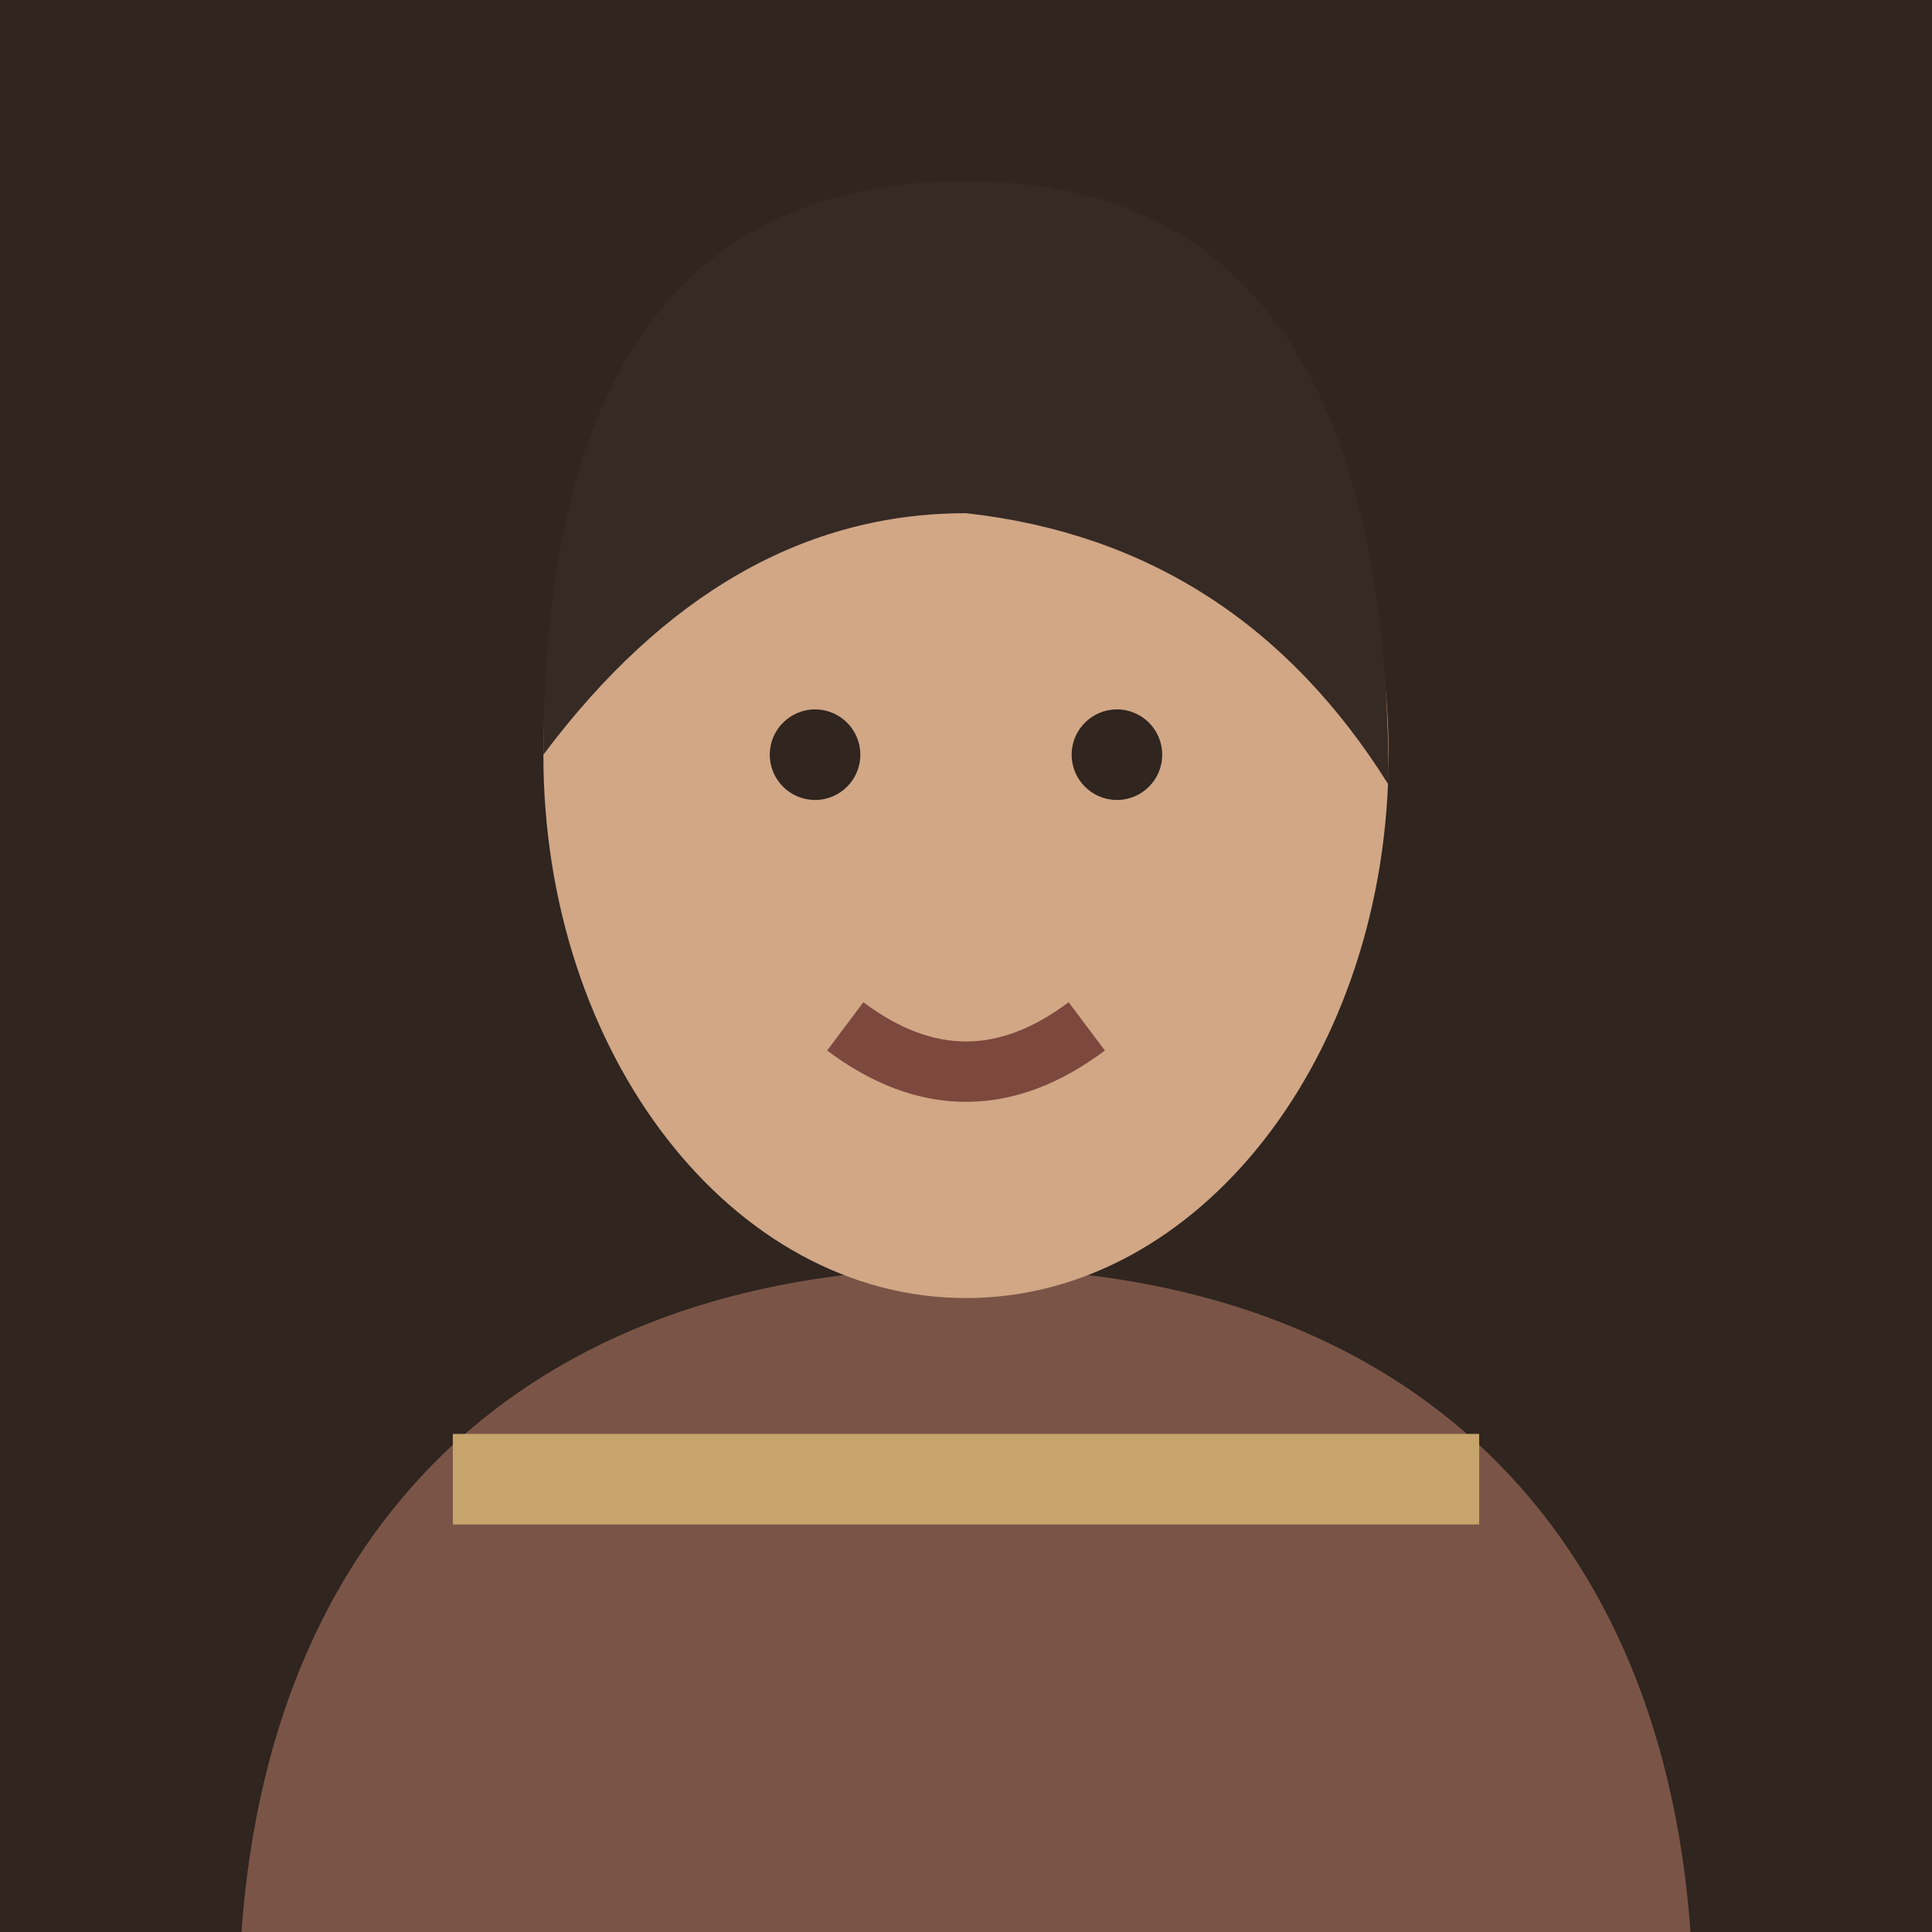
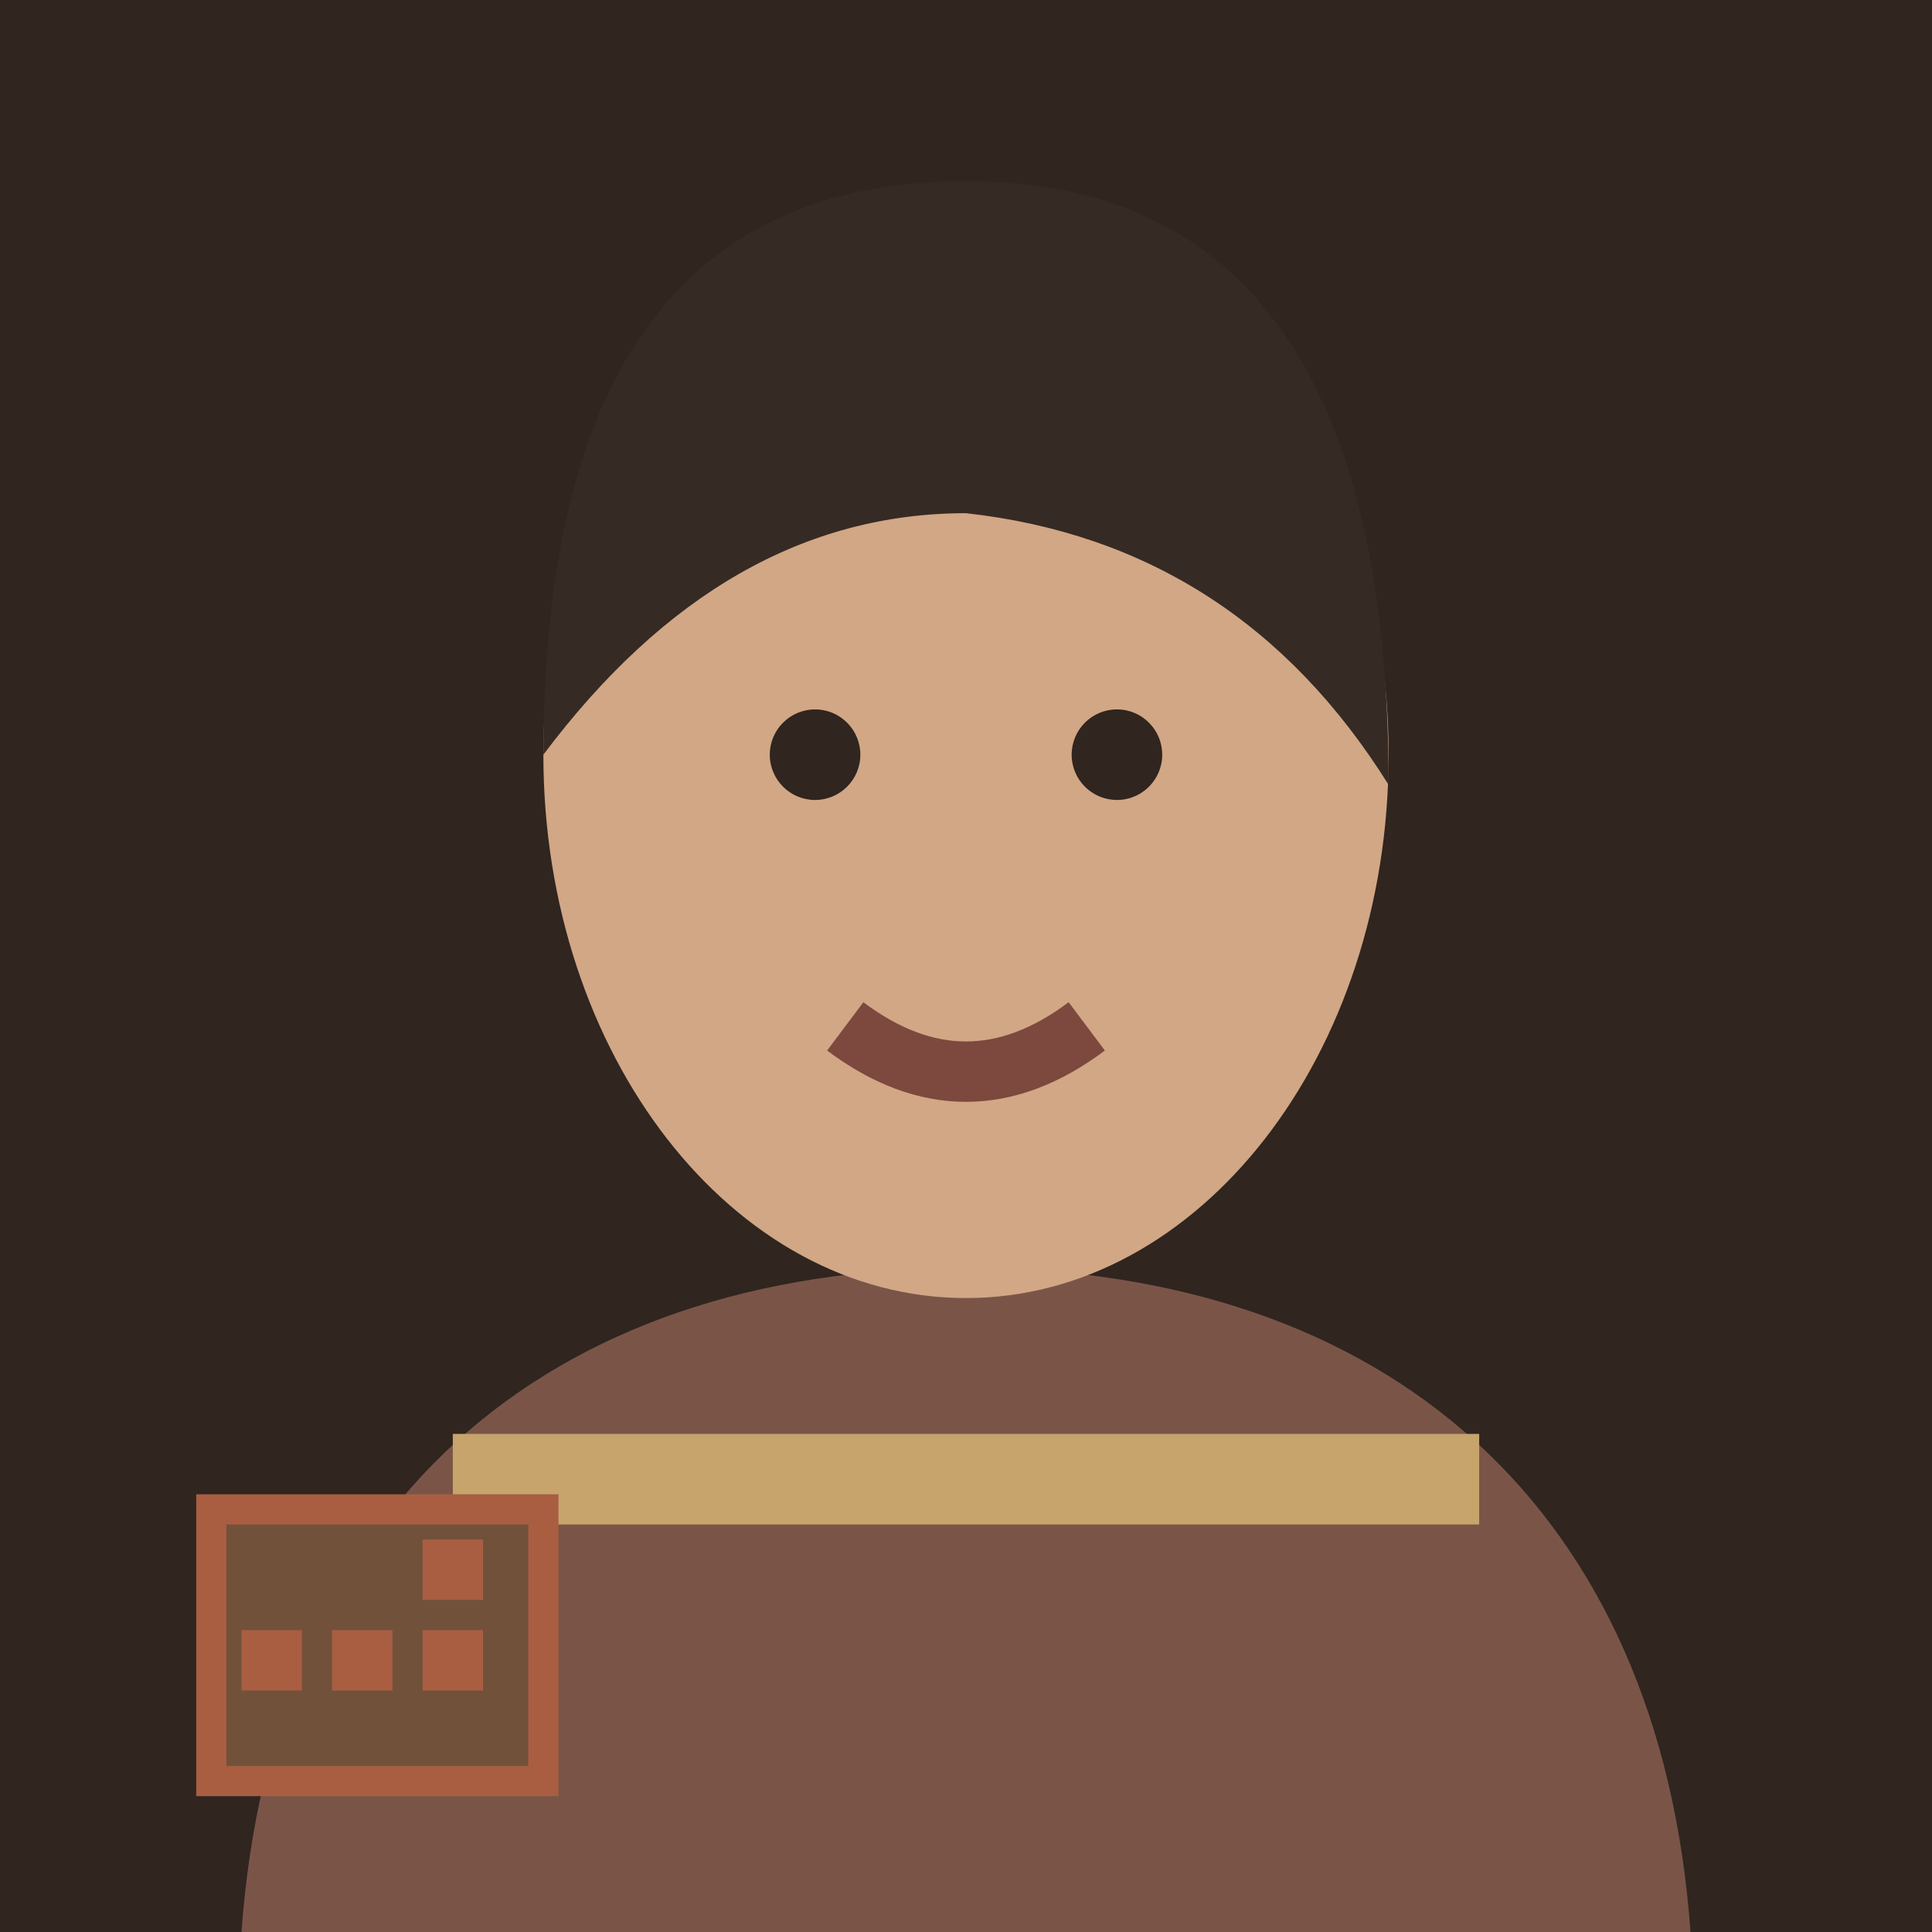
- <svg xmlns="http://www.w3.org/2000/svg" viewBox="0 0 64 64">
+ <svg xmlns="http://www.w3.org/2000/svg" viewBox="0 0 64 64" width="64" height="64">
  <rect width="64" height="64" fill="#30251f" />
  <path d="M8 64c1-14 10-22 24-22s23 8 24 22" fill="#7a5547" />
  <ellipse cx="32" cy="25" rx="14" ry="18" fill="#d1a786" />
  <path d="M18 25q0-19 14-19t14 20q-5-8-14-9-8 0-14 8" fill="#362a24" />
  <circle cx="27" cy="25" r="1.5" fill="#30251f" />
  <circle cx="37" cy="25" r="1.5" fill="#30251f" />
  <path d="M28 34q4 3 8 0" fill="none" stroke="#7d483d" stroke-width="2" />
  <path d="M15 49h34" stroke="#c6a46c" stroke-width="3" />
+   <g aria-label="날씨와 통행량을 살피며 거리에서 작은 물건을 파는 행상">
+     <path d="M7 50h11v9H7z" fill="#72513b" stroke="#a95e42" stroke-width="1" />
+     <rect x="14" y="51" width="2" height="2" fill="#a95e42" />
+     <rect x="8" y="54" width="2" height="2" fill="#a95e42" />
+     <rect x="11" y="54" width="2" height="2" fill="#a95e42" />
+     <rect x="14" y="54" width="2" height="2" fill="#a95e42" />
+   </g>
</svg>
